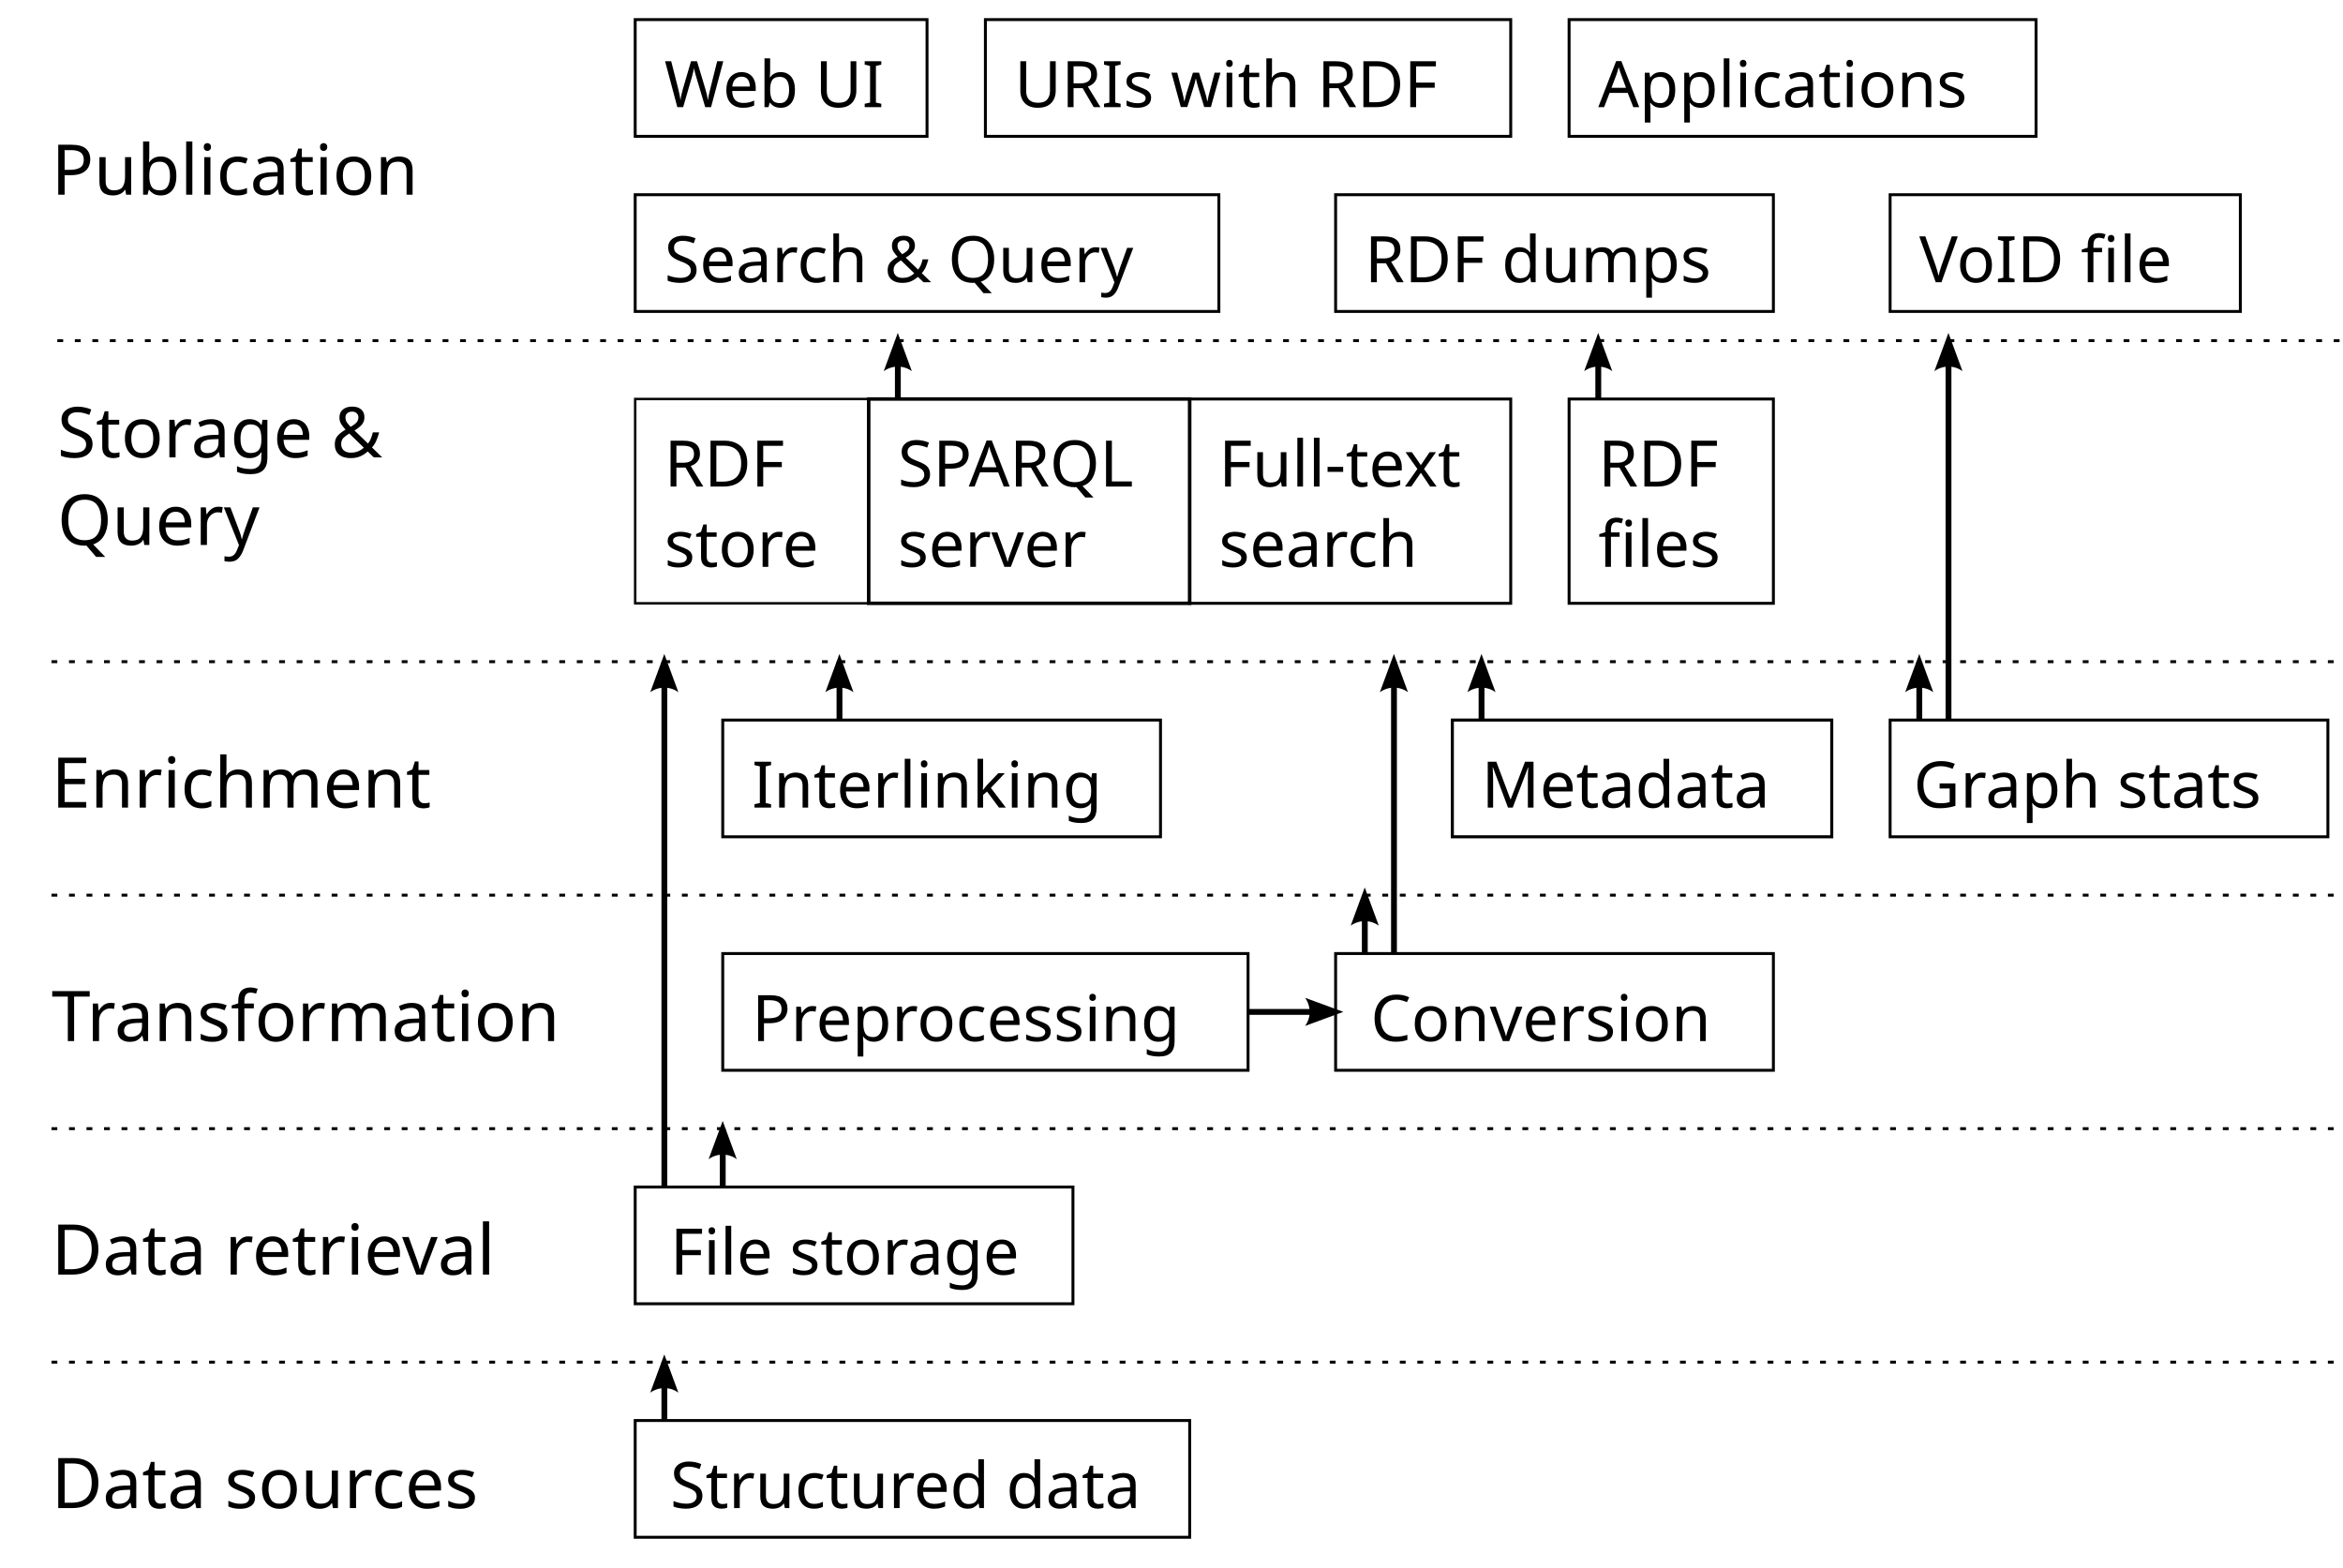
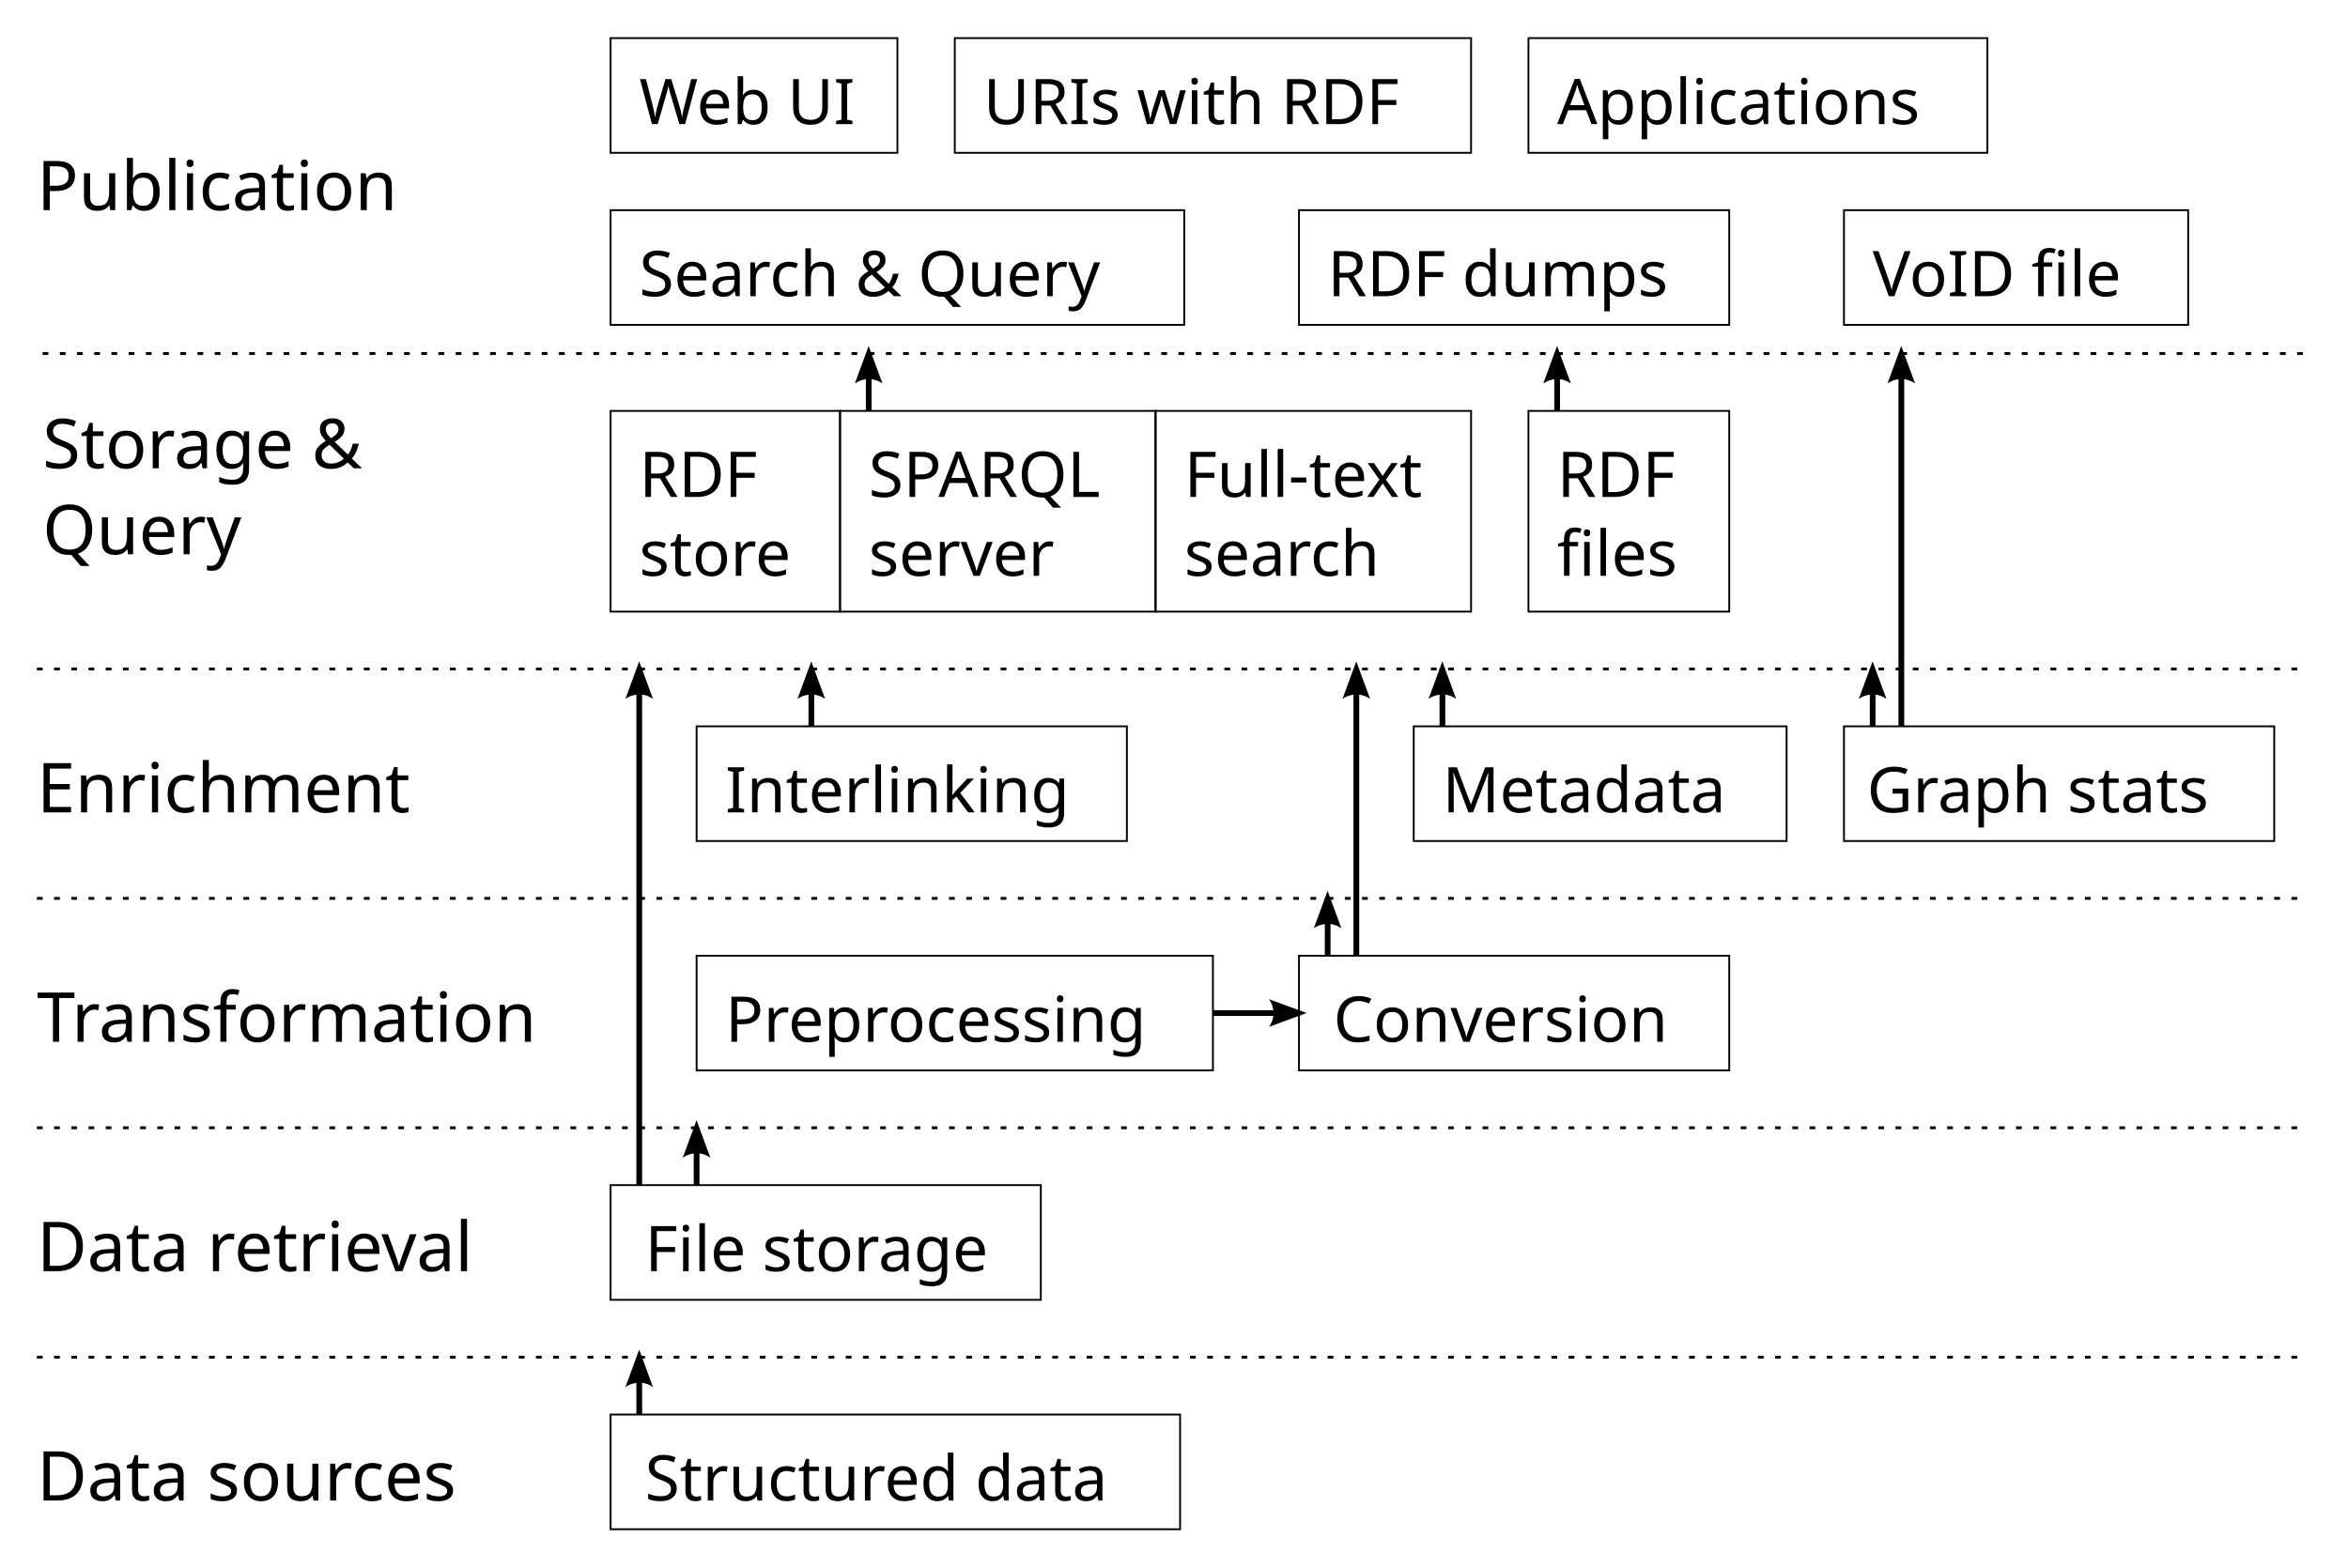
- <svg xmlns="http://www.w3.org/2000/svg" width="401.411" height="268.527" id="svg3055" version="1.1">
+ <svg xmlns="http://www.w3.org/2000/svg" width="640" height="427.34" id="svg3055" version="1.1">
  <defs id="defs3057">
    <marker orient="auto" refY="0" refX="0" id="Arrow2Mend" style="overflow:visible">
      <path id="path4239" style="fill-rule:evenodd;stroke-width:0.625;stroke-linejoin:round" d="M 8.719,4.034 -2.207,0.016 8.719,-4.002 c -1.745,2.372 -1.735,5.617 -6e-7,8.035 z" transform="scale(-0.6,-0.6)" />
    </marker>
  </defs>
-   <g id="layer1" transform="translate(-1.177734,-9.004761)">
-     <text xml:space="preserve" style="font-size:40px;font-style:normal;font-weight:normal;line-height:125%;letter-spacing:0px;word-spacing:0px;fill:#000000;fill-opacity:1;stroke:none;font-family:Sans" x="10" y="267.362" id="text3841">
-       <tspan id="tspan3843" x="10" y="267.362" style="font-size:12px">Data sources</tspan>
+   <g id="layer1" transform="translate(111.6641,71.30875)">
+     <text xml:space="preserve" style="font-size:62.547px;font-style:normal;font-weight:normal;line-height:125%;letter-spacing:0px;word-spacing:0px;fill:#000000;fill-opacity:1;stroke:none;font-family:Sans" x="-101.609" y="337.822" id="text3841">
+       <tspan id="tspan3843" x="-101.609" y="337.822" style="font-size:18.764px">Data sources</tspan>
    </text>
-     <text xml:space="preserve" style="font-size:40px;font-style:normal;font-weight:normal;line-height:125%;letter-spacing:0px;word-spacing:0px;fill:#000000;fill-opacity:1;stroke:none;font-family:Sans" x="10" y="227.362" id="text3845">
-       <tspan id="tspan3847" x="10" y="227.362" style="font-size:12px">Data retrieval</tspan>
+     <text xml:space="preserve" style="font-size:62.547px;font-style:normal;font-weight:normal;line-height:125%;letter-spacing:0px;word-spacing:0px;fill:#000000;fill-opacity:1;stroke:none;font-family:Sans" x="-101.609" y="275.275" id="text3845">
+       <tspan id="tspan3847" x="-101.609" y="275.275" style="font-size:18.764px">Data retrieval</tspan>
    </text>
-     <text xml:space="preserve" style="font-size:12px;font-style:normal;font-weight:normal;line-height:125%;letter-spacing:0px;word-spacing:0px;fill:#000000;fill-opacity:1;stroke:none;font-family:Sans" x="116" y="227.362" id="text3849">
-       <tspan id="tspan3851" x="116" y="227.362" style="font-size:11px">File storage</tspan>
+     <text xml:space="preserve" style="font-size:18.764px;font-style:normal;font-weight:normal;line-height:125%;letter-spacing:0px;word-spacing:0px;fill:#000000;fill-opacity:1;stroke:none;font-family:Sans" x="64.141" y="275.275" id="text3849">
+       <tspan id="tspan3851" x="64.141" y="275.275" style="font-size:17.201px">File storage</tspan>
    </text>
-     <text xml:space="preserve" style="font-size:12px;font-style:normal;font-weight:normal;line-height:125%;letter-spacing:0px;word-spacing:0px;fill:#000000;fill-opacity:1;stroke:none;font-family:Sans" x="10" y="187.362" id="text3855">
-       <tspan id="tspan3857" x="10" y="187.362">Transformation</tspan>
+     <text xml:space="preserve" style="font-size:18.764px;font-style:normal;font-weight:normal;line-height:125%;letter-spacing:0px;word-spacing:0px;fill:#000000;fill-opacity:1;stroke:none;font-family:Sans" x="-101.609" y="212.728" id="text3855">
+       <tspan id="tspan3857" x="-101.609" y="212.728">Transformation</tspan>
    </text>
-     <text xml:space="preserve" style="font-size:12px;font-style:normal;font-weight:normal;line-height:125%;letter-spacing:0px;word-spacing:0px;fill:#000000;fill-opacity:1;stroke:none;font-family:Sans" x="130" y="187.362" id="text3859">
-       <tspan id="tspan3861" x="130" y="187.362" style="font-size:11px">Preprocessing</tspan>
+     <text xml:space="preserve" style="font-size:18.764px;font-style:normal;font-weight:normal;line-height:125%;letter-spacing:0px;word-spacing:0px;fill:#000000;fill-opacity:1;stroke:none;font-family:Sans" x="86.033" y="212.728" id="text3859">
+       <tspan id="tspan3861" x="86.033" y="212.728" style="font-size:17.201px">Preprocessing</tspan>
    </text>
-     <text xml:space="preserve" style="font-size:11px;font-style:normal;font-weight:normal;line-height:125%;letter-spacing:0px;word-spacing:0px;fill:#000000;fill-opacity:1;stroke:none;font-family:Sans" x="236" y="187.362" id="text3863">
-       <tspan id="tspan3865" x="236" y="187.362">Conversion</tspan>
+     <text xml:space="preserve" style="font-size:17.201px;font-style:normal;font-weight:normal;line-height:125%;letter-spacing:0px;word-spacing:0px;fill:#000000;fill-opacity:1;stroke:none;font-family:Sans" x="251.783" y="212.728" id="text3863">
+       <tspan id="tspan3865" x="251.783" y="212.728">Conversion</tspan>
    </text>
-     <text xml:space="preserve" style="font-size:12px;font-style:normal;font-weight:normal;line-height:125%;letter-spacing:0px;word-spacing:0px;fill:#000000;fill-opacity:1;stroke:none;font-family:Sans" x="255" y="147.362" id="text3889">
-       <tspan id="tspan3891" x="255" y="147.362" style="font-size:11px">Metadata</tspan>
+     <text xml:space="preserve" style="font-size:18.764px;font-style:normal;font-weight:normal;line-height:125%;letter-spacing:0px;word-spacing:0px;fill:#000000;fill-opacity:1;stroke:none;font-family:Sans" x="281.493" y="150.181" id="text3889">
+       <tspan id="tspan3891" x="281.493" y="150.181" style="font-size:17.201px">Metadata</tspan>
    </text>
-     <text xml:space="preserve" style="font-size:12px;font-style:normal;font-weight:normal;line-height:125%;letter-spacing:0px;word-spacing:0px;fill:#000000;fill-opacity:1;stroke:none;font-family:Sans" x="330" y="57.362" id="text3893">
-       <tspan x="330" y="57.362" style="font-size:11px" id="tspan3094">VoID file</tspan>
+     <text xml:space="preserve" style="font-size:18.764px;font-style:normal;font-weight:normal;line-height:125%;letter-spacing:0px;word-spacing:0px;fill:#000000;fill-opacity:1;stroke:none;font-family:Sans" x="398.769" y="9.449" id="text3893">
+       <tspan x="398.769" y="9.449" style="font-size:17.201px" id="tspan3094">VoID file</tspan>
    </text>
-     <text xml:space="preserve" style="font-size:12px;font-style:normal;font-weight:normal;line-height:125%;letter-spacing:0px;word-spacing:0px;fill:#000000;fill-opacity:1;stroke:none;font-family:Sans" x="329" y="147.362" id="text3897">
-       <tspan id="tspan3899" x="329" y="147.362" style="font-size:11px">Graph stats</tspan>
+     <text xml:space="preserve" style="font-size:18.764px;font-style:normal;font-weight:normal;line-height:125%;letter-spacing:0px;word-spacing:0px;fill:#000000;fill-opacity:1;stroke:none;font-family:Sans" x="397.206" y="150.181" id="text3897">
+       <tspan id="tspan3899" x="397.206" y="150.181" style="font-size:17.201px">Graph stats</tspan>
    </text>
-     <text xml:space="preserve" style="font-size:12px;font-style:normal;font-weight:normal;line-height:125%;letter-spacing:0px;word-spacing:0px;fill:#000000;fill-opacity:1;stroke:none;font-family:Sans" x="130" y="147.362" id="text3903">
-       <tspan x="130" y="147.362" id="tspan3909" style="font-size:11px">Interlinking</tspan>
+     <text xml:space="preserve" style="font-size:18.764px;font-style:normal;font-weight:normal;line-height:125%;letter-spacing:0px;word-spacing:0px;fill:#000000;fill-opacity:1;stroke:none;font-family:Sans" x="86.033" y="150.181" id="text3903">
+       <tspan x="86.033" y="150.181" id="tspan3909" style="font-size:17.201px">Interlinking</tspan>
    </text>
-     <text xml:space="preserve" style="font-size:12px;font-style:normal;font-weight:normal;line-height:125%;letter-spacing:0px;word-spacing:0px;fill:#000000;fill-opacity:1;stroke:none;font-family:Sans" x="155" y="92.362" id="text3940">
-       <tspan id="tspan3942" x="155" y="92.362" style="font-size:11px">SPARQL</tspan>
-       <tspan x="155" y="106.112" id="tspan3074" style="font-size:11px">server</tspan>
+     <text xml:space="preserve" style="font-size:18.764px;font-style:normal;font-weight:normal;line-height:125%;letter-spacing:0px;word-spacing:0px;fill:#000000;fill-opacity:1;stroke:none;font-family:Sans" x="125.125" y="64.178" id="text3940">
+       <tspan id="tspan3942" x="125.125" y="64.178" style="font-size:17.201px">SPARQL</tspan>
+       <tspan x="125.125" y="85.679" id="tspan3074" style="font-size:17.201px">server</tspan>
    </text>
-     <text xml:space="preserve" style="font-size:12px;font-style:normal;font-weight:normal;line-height:125%;letter-spacing:0px;word-spacing:0px;fill:#000000;fill-opacity:1;stroke:none;font-family:Sans" x="235" y="57.362" id="text3944">
-       <tspan x="235" y="57.362" style="font-size:11px" id="tspan3090">RDF dumps</tspan>
+     <text xml:space="preserve" style="font-size:18.764px;font-style:normal;font-weight:normal;line-height:125%;letter-spacing:0px;word-spacing:0px;fill:#000000;fill-opacity:1;stroke:none;font-family:Sans" x="250.219" y="9.449" id="text3944">
+       <tspan x="250.219" y="9.449" style="font-size:17.201px" id="tspan3090">RDF dumps</tspan>
    </text>
-     <text xml:space="preserve" style="font-size:12px;font-style:normal;font-weight:normal;line-height:125%;letter-spacing:0px;word-spacing:0px;fill:#000000;fill-opacity:1;stroke:none;font-family:Sans" x="10" y="42.362" id="text3948">
-       <tspan id="tspan3950" x="10" y="42.362">Publication</tspan>
+     <text xml:space="preserve" style="font-size:18.764px;font-style:normal;font-weight:normal;line-height:125%;letter-spacing:0px;word-spacing:0px;fill:#000000;fill-opacity:1;stroke:none;font-family:Sans" x="-101.609" y="-14.006" id="text3948">
+       <tspan id="tspan3950" x="-101.609" y="-14.006">Publication</tspan>
    </text>
-     <text xml:space="preserve" style="font-size:12px;font-style:normal;font-weight:normal;line-height:125%;letter-spacing:0px;word-spacing:0px;fill:#000000;fill-opacity:1;stroke:none;font-family:Sans" x="115" y="57.362" id="text3952">
-       <tspan x="115" y="57.362" id="tspan3956" style="font-size:11px">Search &amp; Query</tspan>
+     <text xml:space="preserve" style="font-size:18.764px;font-style:normal;font-weight:normal;line-height:125%;letter-spacing:0px;word-spacing:0px;fill:#000000;fill-opacity:1;stroke:none;font-family:Sans" x="62.578" y="9.449" id="text3952">
+       <tspan x="62.578" y="9.449" id="tspan3956" style="font-size:17.201px">Search &amp; Query</tspan>
    </text>
-     <text xml:space="preserve" style="font-size:12px;font-style:normal;font-weight:normal;line-height:125%;letter-spacing:0px;word-spacing:0px;fill:#000000;fill-opacity:1;stroke:none;font-family:Sans" x="115" y="27.362" id="text3958">
-       <tspan id="tspan3960" x="115" y="27.362" style="font-size:11px">Web UI</tspan>
+     <text xml:space="preserve" style="font-size:18.764px;font-style:normal;font-weight:normal;line-height:125%;letter-spacing:0px;word-spacing:0px;fill:#000000;fill-opacity:1;stroke:none;font-family:Sans" x="62.578" y="-37.461" id="text3958">
+       <tspan id="tspan3960" x="62.578" y="-37.461" style="font-size:17.201px">Web UI</tspan>
    </text>
-     <text xml:space="preserve" style="font-size:12px;font-style:normal;font-weight:normal;line-height:125%;letter-spacing:0px;word-spacing:0px;fill:#000000;fill-opacity:1;stroke:none;font-family:Sans" x="175" y="27.362" id="text3962">
-       <tspan x="175" y="27.362" style="font-size:11px" id="tspan4018">URIs with RDF</tspan>
+     <text xml:space="preserve" style="font-size:18.764px;font-style:normal;font-weight:normal;line-height:125%;letter-spacing:0px;word-spacing:0px;fill:#000000;fill-opacity:1;stroke:none;font-family:Sans" x="156.398" y="-37.461" id="text3962">
+       <tspan x="156.398" y="-37.461" style="font-size:17.201px" id="tspan4018">URIs with RDF</tspan>
    </text>
-     <text xml:space="preserve" style="font-size:12px;font-style:normal;font-weight:normal;line-height:125%;letter-spacing:0px;word-spacing:0px;fill:#000000;fill-opacity:1;stroke:none;font-family:Sans" x="275" y="27.362" id="text3970">
-       <tspan id="tspan3972" x="275" y="27.362" style="font-size:11px">Applications</tspan>
+     <text xml:space="preserve" style="font-size:18.764px;font-style:normal;font-weight:normal;line-height:125%;letter-spacing:0px;word-spacing:0px;fill:#000000;fill-opacity:1;stroke:none;font-family:Sans" x="312.767" y="-37.461" id="text3970">
+       <tspan id="tspan3972" x="312.767" y="-37.461" style="font-size:17.201px">Applications</tspan>
    </text>
-     <text xml:space="preserve" style="font-size:12px;font-style:normal;font-weight:normal;line-height:125%;letter-spacing:0px;word-spacing:0px;fill:#000000;fill-opacity:1;stroke:none;font-family:Sans" x="115" y="92.362" id="text3974">
-       <tspan id="tspan3976" x="115" y="92.362" style="font-size:11px">RDF</tspan>
-       <tspan x="115" y="106.112" id="tspan3072" style="font-size:11px">store</tspan>
+     <text xml:space="preserve" style="font-size:18.764px;font-style:normal;font-weight:normal;line-height:125%;letter-spacing:0px;word-spacing:0px;fill:#000000;fill-opacity:1;stroke:none;font-family:Sans" x="62.578" y="64.178" id="text3974">
+       <tspan id="tspan3976" x="62.578" y="64.178" style="font-size:17.201px">RDF</tspan>
+       <tspan x="62.578" y="85.679" id="tspan3072" style="font-size:17.201px">store</tspan>
    </text>
-     <text xml:space="preserve" style="font-size:12px;font-style:normal;font-weight:normal;line-height:125%;letter-spacing:0px;word-spacing:0px;fill:#000000;fill-opacity:1;stroke:none;font-family:Sans" x="11" y="87.362" id="text3062">
-       <tspan id="tspan3064" x="11" y="87.362">Storage &amp;</tspan>
-       <tspan x="11" y="102.362" id="tspan3084">Query</tspan>
+     <text xml:space="preserve" style="font-size:18.764px;font-style:normal;font-weight:normal;line-height:125%;letter-spacing:0px;word-spacing:0px;fill:#000000;fill-opacity:1;stroke:none;font-family:Sans" x="-100.045" y="56.36" id="text3062">
+       <tspan id="tspan3064" x="-100.045" y="56.36">Storage &amp;</tspan>
+       <tspan x="-100.045" y="79.815" id="tspan3084">Query</tspan>
    </text>
-     <text xml:space="preserve" style="font-size:12px;font-style:normal;font-weight:normal;line-height:125%;letter-spacing:0px;word-spacing:0px;fill:#000000;fill-opacity:1;stroke:none;font-family:Sans" x="10" y="147.362" id="text3066">
-       <tspan id="tspan3068" x="10" y="147.362">Enrichment</tspan>
+     <text xml:space="preserve" style="font-size:18.764px;font-style:normal;font-weight:normal;line-height:125%;letter-spacing:0px;word-spacing:0px;fill:#000000;fill-opacity:1;stroke:none;font-family:Sans" x="-101.609" y="150.181" id="text3066">
+       <tspan id="tspan3068" x="-101.609" y="150.181">Enrichment</tspan>
    </text>
-     <text xml:space="preserve" style="font-size:12px;font-style:normal;font-weight:normal;line-height:125%;letter-spacing:0px;word-spacing:0px;fill:#000000;fill-opacity:1;stroke:none;font-family:Sans" x="275" y="92.362" id="text3076">
-       <tspan id="tspan3078" x="275" y="92.362" style="font-size:11px">RDF</tspan>
-       <tspan x="275" y="106.112" id="tspan3080" style="font-size:11px">files</tspan>
+     <text xml:space="preserve" style="font-size:18.764px;font-style:normal;font-weight:normal;line-height:125%;letter-spacing:0px;word-spacing:0px;fill:#000000;fill-opacity:1;stroke:none;font-family:Sans" x="312.767" y="64.178" id="text3076">
+       <tspan id="tspan3078" x="312.767" y="64.178" style="font-size:17.201px">RDF</tspan>
+       <tspan x="312.767" y="85.679" id="tspan3080" style="font-size:17.201px">files</tspan>
    </text>
-     <rect style="fill:none;stroke:#000000;stroke-width:0.5;stroke-miterlimit:4;stroke-opacity:1;stroke-dasharray:none" id="rect3086" width="50" height="20" x="110" y="12.362" />
-     <rect style="fill:none;stroke:#000000;stroke-width:0.5;stroke-miterlimit:4;stroke-opacity:1;stroke-dasharray:none" id="rect3088" width="75" height="20" x="230" y="42.362" />
-     <rect style="fill:none;stroke:#000000;stroke-width:0.495;stroke-miterlimit:4;stroke-opacity:1;stroke-dasharray:none" id="rect3092" width="60" height="20" x="325" y="42.362" />
-     <rect style="fill:none;stroke:#000000;stroke-width:0.5;stroke-miterlimit:4;stroke-opacity:1;stroke-dasharray:none" id="rect3096" width="75" height="20" x="230" y="172.362" />
-     <rect style="fill:none;stroke:#000000;stroke-width:0.5;stroke-miterlimit:4;stroke-opacity:1;stroke-dasharray:none" id="rect3098" width="90" height="20" x="125" y="172.362" />
-     <rect style="fill:none;stroke:#000000;stroke-width:0.5;stroke-miterlimit:4;stroke-opacity:1;stroke-dasharray:none" id="rect3102" width="75" height="20" x="125" y="132.362" />
-     <rect style="fill:none;stroke:#000000;stroke-width:0.52;stroke-miterlimit:4;stroke-opacity:1;stroke-dasharray:none" id="rect3104" width="65" height="20" x="250" y="132.362" />
-     <rect style="fill:none;stroke:#000000;stroke-width:0.5;stroke-miterlimit:4;stroke-opacity:1;stroke-dasharray:none" id="rect3106" width="75" height="20" x="325" y="132.362" />
-     <text xml:space="preserve" style="font-size:12px;font-style:normal;font-weight:normal;line-height:125%;letter-spacing:0px;word-spacing:0px;fill:#000000;fill-opacity:1;stroke:none;font-family:Sans" x="116" y="267.362" id="text3108">
-       <tspan id="tspan3110" x="116" y="267.362" style="font-size:11px">Structured data</tspan>
+     <rect style="fill:none;stroke:#000000;stroke-width:0.5;stroke-miterlimit:4;stroke-opacity:1;stroke-dasharray:none" id="rect3086" width="78.184" height="31.274" x="54.759" y="-60.917" />
+     <rect style="fill:none;stroke:#000000;stroke-width:0.5;stroke-miterlimit:4;stroke-opacity:1;stroke-dasharray:none" id="rect3088" width="117.276" height="31.274" x="242.401" y="-14.006" />
+     <rect style="fill:none;stroke:#000000;stroke-width:0.5;stroke-miterlimit:4;stroke-opacity:1;stroke-dasharray:none" id="rect3092" width="93.821" height="31.274" x="390.951" y="-14.006" />
+     <rect style="fill:none;stroke:#000000;stroke-width:0.5;stroke-miterlimit:4;stroke-opacity:1;stroke-dasharray:none" id="rect3096" width="117.276" height="31.274" x="242.401" y="189.273" />
+     <rect style="fill:none;stroke:#000000;stroke-width:0.5;stroke-miterlimit:4;stroke-opacity:1;stroke-dasharray:none" id="rect3098" width="140.731" height="31.274" x="78.214" y="189.273" />
+     <rect style="fill:none;stroke:#000000;stroke-width:0.5;stroke-miterlimit:4;stroke-opacity:1;stroke-dasharray:none" id="rect3102" width="117.276" height="31.274" x="78.214" y="126.725" />
+     <rect style="fill:none;stroke:#000000;stroke-width:0.5;stroke-miterlimit:4;stroke-opacity:1;stroke-dasharray:none" id="rect3104" width="101.639" height="31.274" x="273.675" y="126.725" />
+     <rect style="fill:none;stroke:#000000;stroke-width:0.5;stroke-miterlimit:4;stroke-opacity:1;stroke-dasharray:none" id="rect3106" width="117.276" height="31.274" x="390.951" y="126.725" />
+     <text xml:space="preserve" style="font-size:18.764px;font-style:normal;font-weight:normal;line-height:125%;letter-spacing:0px;word-spacing:0px;fill:#000000;fill-opacity:1;stroke:none;font-family:Sans" x="64.141" y="337.822" id="text3108">
+       <tspan id="tspan3110" x="64.141" y="337.822" style="font-size:17.201px">Structured data</tspan>
    </text>
-     <rect style="fill:none;stroke:#000000;stroke-width:0.423;stroke-miterlimit:4;stroke-opacity:1;stroke-dasharray:none" id="rect3894" width="40" height="35" x="110" y="77.362" />
-     <rect style="fill:none;stroke:#000000;stroke-width:0.5;stroke-miterlimit:4;stroke-opacity:1;stroke-dasharray:none" id="rect3896" width="75" height="20" x="110" y="212.362" />
-     <rect style="fill:none;stroke:#000000;stroke-width:0.5;stroke-miterlimit:4;stroke-opacity:1;stroke-dasharray:none" id="rect3900" width="95" height="20" x="110" y="252.362" />
-     <rect style="fill:none;stroke:#000000;stroke-width:0.594;stroke-miterlimit:4;stroke-opacity:1;stroke-dasharray:none" id="rect3906" width="55" height="35" x="150" y="77.362" />
-     <rect style="fill:none;stroke:#000000;stroke-width:0.5;stroke-miterlimit:4;stroke-opacity:1;stroke-dasharray:none" id="rect3908" width="35" height="35" x="270" y="77.362" />
-     <path style="fill:none;stroke:#000000;stroke-width:0.5;stroke-linecap:butt;stroke-linejoin:miter;stroke-miterlimit:4;stroke-opacity:1;stroke-dasharray:1, 2;stroke-dashoffset:0" d="m 11,67.362 395,0" id="path3910" />
-     <path style="fill:none;stroke:#000000;stroke-width:0.5;stroke-linecap:butt;stroke-linejoin:miter;stroke-miterlimit:4;stroke-opacity:1;stroke-dasharray:1, 2;stroke-dashoffset:0" d="m 10,122.362 395,0" id="path3910-0" />
-     <path style="fill:none;stroke:#000000;stroke-width:0.5;stroke-linecap:butt;stroke-linejoin:miter;stroke-miterlimit:4;stroke-opacity:1;stroke-dasharray:1, 2;stroke-dashoffset:0" d="m 10,162.362 395,0" id="path3910-9" />
-     <path style="fill:none;stroke:#000000;stroke-width:0.5;stroke-linecap:butt;stroke-linejoin:miter;stroke-miterlimit:4;stroke-opacity:1;stroke-dasharray:1, 2;stroke-dashoffset:0" d="m 10,202.362 395,0" id="path3910-20" />
-     <path style="fill:none;stroke:#000000;stroke-width:0.5;stroke-linecap:butt;stroke-linejoin:miter;stroke-miterlimit:4;stroke-opacity:1;stroke-dasharray:1, 2;stroke-dashoffset:0" d="m 10,242.362 395,0" id="path3910-8" />
-     <text xml:space="preserve" style="font-size:12px;font-style:normal;font-weight:normal;line-height:125%;letter-spacing:0px;word-spacing:0px;fill:#000000;fill-opacity:1;stroke:none;font-family:Sans" x="210" y="92.362" id="text3994">
-       <tspan id="tspan3996" x="210" y="92.362" style="font-size:11px">Full-text</tspan>
-       <tspan x="210" y="106.112" id="tspan3998" style="font-size:11px">search</tspan>
+     <rect style="fill:none;stroke:#000000;stroke-width:0.5;stroke-miterlimit:4;stroke-opacity:1;stroke-dasharray:none" id="rect3894" width="62.547" height="54.729" x="54.759" y="40.723" />
+     <rect style="fill:none;stroke:#000000;stroke-width:0.5;stroke-miterlimit:4;stroke-opacity:1;stroke-dasharray:none" id="rect3896" width="117.276" height="31.274" x="54.759" y="251.82" />
+     <rect style="fill:none;stroke:#000000;stroke-width:0.508;stroke-miterlimit:4;stroke-opacity:1;stroke-dasharray:none" id="rect3900" width="155.241" height="31.274" x="54.759" y="314.367" />
+     <rect style="fill:none;stroke:#000000;stroke-width:0.5;stroke-miterlimit:4;stroke-opacity:1;stroke-dasharray:none" id="rect3906" width="86.003" height="54.729" x="117.306" y="40.723" />
+     <rect style="fill:none;stroke:#000000;stroke-width:0.5;stroke-miterlimit:4;stroke-opacity:1;stroke-dasharray:none" id="rect3908" width="54.729" height="54.729" x="304.948" y="40.723" />
+     <path style="fill:none;stroke:#000000;stroke-width:0.782;stroke-linecap:butt;stroke-linejoin:miter;stroke-miterlimit:4;stroke-opacity:1;stroke-dasharray:1.564, 3.127;stroke-dashoffset:0" d="m -100.045,25.086 617.654,0" id="path3910" />
+     <path style="fill:none;stroke:#000000;stroke-width:0.782;stroke-linecap:butt;stroke-linejoin:miter;stroke-miterlimit:4;stroke-opacity:1;stroke-dasharray:1.564, 3.127;stroke-dashoffset:0" d="m -101.609,111.089 617.654,0" id="path3910-0" />
+     <path style="fill:none;stroke:#000000;stroke-width:0.782;stroke-linecap:butt;stroke-linejoin:miter;stroke-miterlimit:4;stroke-opacity:1;stroke-dasharray:1.564, 3.127;stroke-dashoffset:0" d="m -101.609,173.636 617.654,0" id="path3910-9" />
+     <path style="fill:none;stroke:#000000;stroke-width:0.782;stroke-linecap:butt;stroke-linejoin:miter;stroke-miterlimit:4;stroke-opacity:1;stroke-dasharray:1.564, 3.127;stroke-dashoffset:0" d="m -101.609,236.183 617.654,0" id="path3910-20" />
+     <path style="fill:none;stroke:#000000;stroke-width:0.782;stroke-linecap:butt;stroke-linejoin:miter;stroke-miterlimit:4;stroke-opacity:1;stroke-dasharray:1.564, 3.127;stroke-dashoffset:0" d="m -101.609,298.73 617.654,0" id="path3910-8" />
+     <text xml:space="preserve" style="font-size:18.764px;font-style:normal;font-weight:normal;line-height:125%;letter-spacing:0px;word-spacing:0px;fill:#000000;fill-opacity:1;stroke:none;font-family:Sans" x="211.127" y="64.178" id="text3994">
+       <tspan id="tspan3996" x="211.127" y="64.178" style="font-size:17.201px">Full-text</tspan>
+       <tspan x="211.127" y="85.679" id="tspan3998" style="font-size:17.201px">search</tspan>
    </text>
-     <rect style="fill:none;stroke:#000000;stroke-width:0.5;stroke-miterlimit:4;stroke-opacity:1;stroke-dasharray:none;stroke-dashoffset:0" id="rect4004" width="55" height="35" x="205" y="77.362" />
-     <rect style="fill:none;stroke:#000000;stroke-width:0.5;stroke-miterlimit:4;stroke-opacity:1;stroke-dasharray:none;stroke-dashoffset:0" id="rect4016" width="100" height="20" x="110" y="42.362" />
-     <rect style="fill:none;stroke:#000000;stroke-width:0.5;stroke-miterlimit:4;stroke-opacity:1;stroke-dasharray:none;stroke-dashoffset:0" id="rect4022" width="90" height="20" x="170" y="12.362" />
-     <rect style="fill:none;stroke:#000000;stroke-width:0.5;stroke-miterlimit:4;stroke-opacity:1;stroke-dasharray:none;stroke-dashoffset:0" id="rect4024" width="80" height="20" x="270" y="12.362" />
-     <path style="fill:none;stroke:#000000;stroke-width:1;stroke-linecap:butt;stroke-linejoin:miter;stroke-miterlimit:4;stroke-opacity:1;stroke-dasharray:none;marker-end:url(#Arrow2Mend)" d="m 115,212.362 0,-90" id="path4836" />
-     <path style="fill:none;stroke:#000000;stroke-width:1px;stroke-linecap:butt;stroke-linejoin:miter;stroke-opacity:1;marker-start:none;marker-end:url(#Arrow2Mend)" d="m 215,182.362 15,0" id="path5570" />
-     <path style="fill:none;stroke:#000000;stroke-width:1px;stroke-linecap:butt;stroke-linejoin:miter;stroke-opacity:1;marker-end:url(#Arrow2Mend)" d="m 145,132.362 0,-10" id="path5936" />
-     <path style="fill:none;stroke:#000000;stroke-width:1px;stroke-linecap:butt;stroke-linejoin:miter;stroke-opacity:1;marker-end:url(#Arrow2Mend)" d="m 255,132.362 0,-10" id="path6120" />
-     <path style="fill:none;stroke:#000000;stroke-width:1;stroke-linecap:butt;stroke-linejoin:miter;stroke-miterlimit:4;stroke-opacity:1;stroke-dasharray:none;marker-end:url(#Arrow2Mend)" d="m 335,132.362 0,-65" id="path6304" />
-     <path style="fill:none;stroke:#000000;stroke-width:1;stroke-linecap:butt;stroke-linejoin:miter;stroke-miterlimit:4;stroke-opacity:1;stroke-dasharray:none;marker-end:url(#Arrow2Mend)" d="m 240,172.362 0,-50" id="path6488" />
-     <path style="fill:none;stroke:#000000;stroke-width:1px;stroke-linecap:butt;stroke-linejoin:miter;stroke-opacity:1;marker-end:url(#Arrow2Mend)" d="m 235,172.362 0,-10" id="path6672" />
-     <path style="fill:none;stroke:#000000;stroke-width:1px;stroke-linecap:butt;stroke-linejoin:miter;stroke-opacity:1;marker-end:url(#Arrow2Mend)" d="m 115,252.362 0,-10" id="path7224" />
-     <path style="fill:none;stroke:#000000;stroke-width:1px;stroke-linecap:butt;stroke-linejoin:miter;stroke-opacity:1;marker-end:url(#Arrow2Mend)" d="m 155,77.362 0,-10" id="path7776" />
-     <path style="fill:none;stroke:#000000;stroke-width:1px;stroke-linecap:butt;stroke-linejoin:miter;stroke-opacity:1;marker-end:url(#Arrow2Mend)" d="m 330,132.362 0,-10" id="path6120-4" />
-     <path style="fill:none;stroke:#000000;stroke-width:1px;stroke-linecap:butt;stroke-linejoin:miter;stroke-opacity:1;marker-end:url(#Arrow2Mend)" d="m 275,77.362 0,-10" id="path6120-2" />
-     <path style="fill:none;stroke:#000000;stroke-width:1px;stroke-linecap:butt;stroke-linejoin:miter;stroke-opacity:1;marker-end:url(#Arrow2Mend)" d="m 125,212.362 0,-10" id="path6120-7" />
+     <rect style="fill:none;stroke:#000000;stroke-width:0.5;stroke-miterlimit:4;stroke-opacity:1;stroke-dasharray:none;stroke-dashoffset:0" id="rect4004" width="86.003" height="54.729" x="203.309" y="40.723" />
+     <rect style="fill:none;stroke:#000000;stroke-width:0.5;stroke-miterlimit:4;stroke-opacity:1;stroke-dasharray:none;stroke-dashoffset:0" id="rect4016" width="156.368" height="31.274" x="54.759" y="-14.006" />
+     <rect style="fill:none;stroke:#000000;stroke-width:0.5;stroke-miterlimit:4;stroke-opacity:1;stroke-dasharray:none;stroke-dashoffset:0" id="rect4022" width="140.731" height="31.274" x="148.58" y="-60.917" />
+     <rect style="fill:none;stroke:#000000;stroke-width:0.5;stroke-miterlimit:4;stroke-opacity:1;stroke-dasharray:none;stroke-dashoffset:0" id="rect4024" width="125.095" height="31.274" x="304.948" y="-60.917" />
+     <path style="fill:none;stroke:#000000;stroke-width:1.564;stroke-linecap:butt;stroke-linejoin:miter;stroke-miterlimit:4;stroke-opacity:1;stroke-dasharray:none;marker-end:url(#Arrow2Mend)" d="m 62.578,251.82 0,-140.731" id="path4836" />
+     <path style="fill:none;stroke:#000000;stroke-width:1.564px;stroke-linecap:butt;stroke-linejoin:miter;stroke-opacity:1;marker-start:none;marker-end:url(#Arrow2Mend)" d="m 218.946,204.909 23.455,0" id="path5570" />
+     <path style="fill:none;stroke:#000000;stroke-width:1.564px;stroke-linecap:butt;stroke-linejoin:miter;stroke-opacity:1;marker-end:url(#Arrow2Mend)" d="m 109.488,126.725 0,-15.637" id="path5936" />
+     <path style="fill:none;stroke:#000000;stroke-width:1.564px;stroke-linecap:butt;stroke-linejoin:miter;stroke-opacity:1;marker-end:url(#Arrow2Mend)" d="m 281.493,126.725 0,-15.637" id="path6120" />
+     <path style="fill:none;stroke:#000000;stroke-width:1.564;stroke-linecap:butt;stroke-linejoin:miter;stroke-miterlimit:4;stroke-opacity:1;stroke-dasharray:none;marker-end:url(#Arrow2Mend)" d="m 406.588,126.725 0,-101.639" id="path6304" />
+     <path style="fill:none;stroke:#000000;stroke-width:1.564;stroke-linecap:butt;stroke-linejoin:miter;stroke-miterlimit:4;stroke-opacity:1;stroke-dasharray:none;marker-end:url(#Arrow2Mend)" d="m 258.038,189.273 0,-78.184" id="path6488" />
+     <path style="fill:none;stroke:#000000;stroke-width:1.564px;stroke-linecap:butt;stroke-linejoin:miter;stroke-opacity:1;marker-end:url(#Arrow2Mend)" d="m 250.219,189.273 0,-15.637" id="path6672" />
+     <path style="fill:none;stroke:#000000;stroke-width:1.564px;stroke-linecap:butt;stroke-linejoin:miter;stroke-opacity:1;marker-end:url(#Arrow2Mend)" d="m 62.578,314.367 0,-15.637" id="path7224" />
+     <path style="fill:none;stroke:#000000;stroke-width:1.564px;stroke-linecap:butt;stroke-linejoin:miter;stroke-opacity:1;marker-end:url(#Arrow2Mend)" d="m 125.125,40.723 0,-15.637" id="path7776" />
+     <path style="fill:none;stroke:#000000;stroke-width:1.564px;stroke-linecap:butt;stroke-linejoin:miter;stroke-opacity:1;marker-end:url(#Arrow2Mend)" d="m 398.769,126.725 0,-15.637" id="path6120-4" />
+     <path style="fill:none;stroke:#000000;stroke-width:1.564px;stroke-linecap:butt;stroke-linejoin:miter;stroke-opacity:1;marker-end:url(#Arrow2Mend)" d="m 312.767,40.723 0,-15.637" id="path6120-2" />
+     <path style="fill:none;stroke:#000000;stroke-width:1.564px;stroke-linecap:butt;stroke-linejoin:miter;stroke-opacity:1;marker-end:url(#Arrow2Mend)" d="m 78.214,251.82 0,-15.637" id="path6120-7" />
  </g>
</svg>
